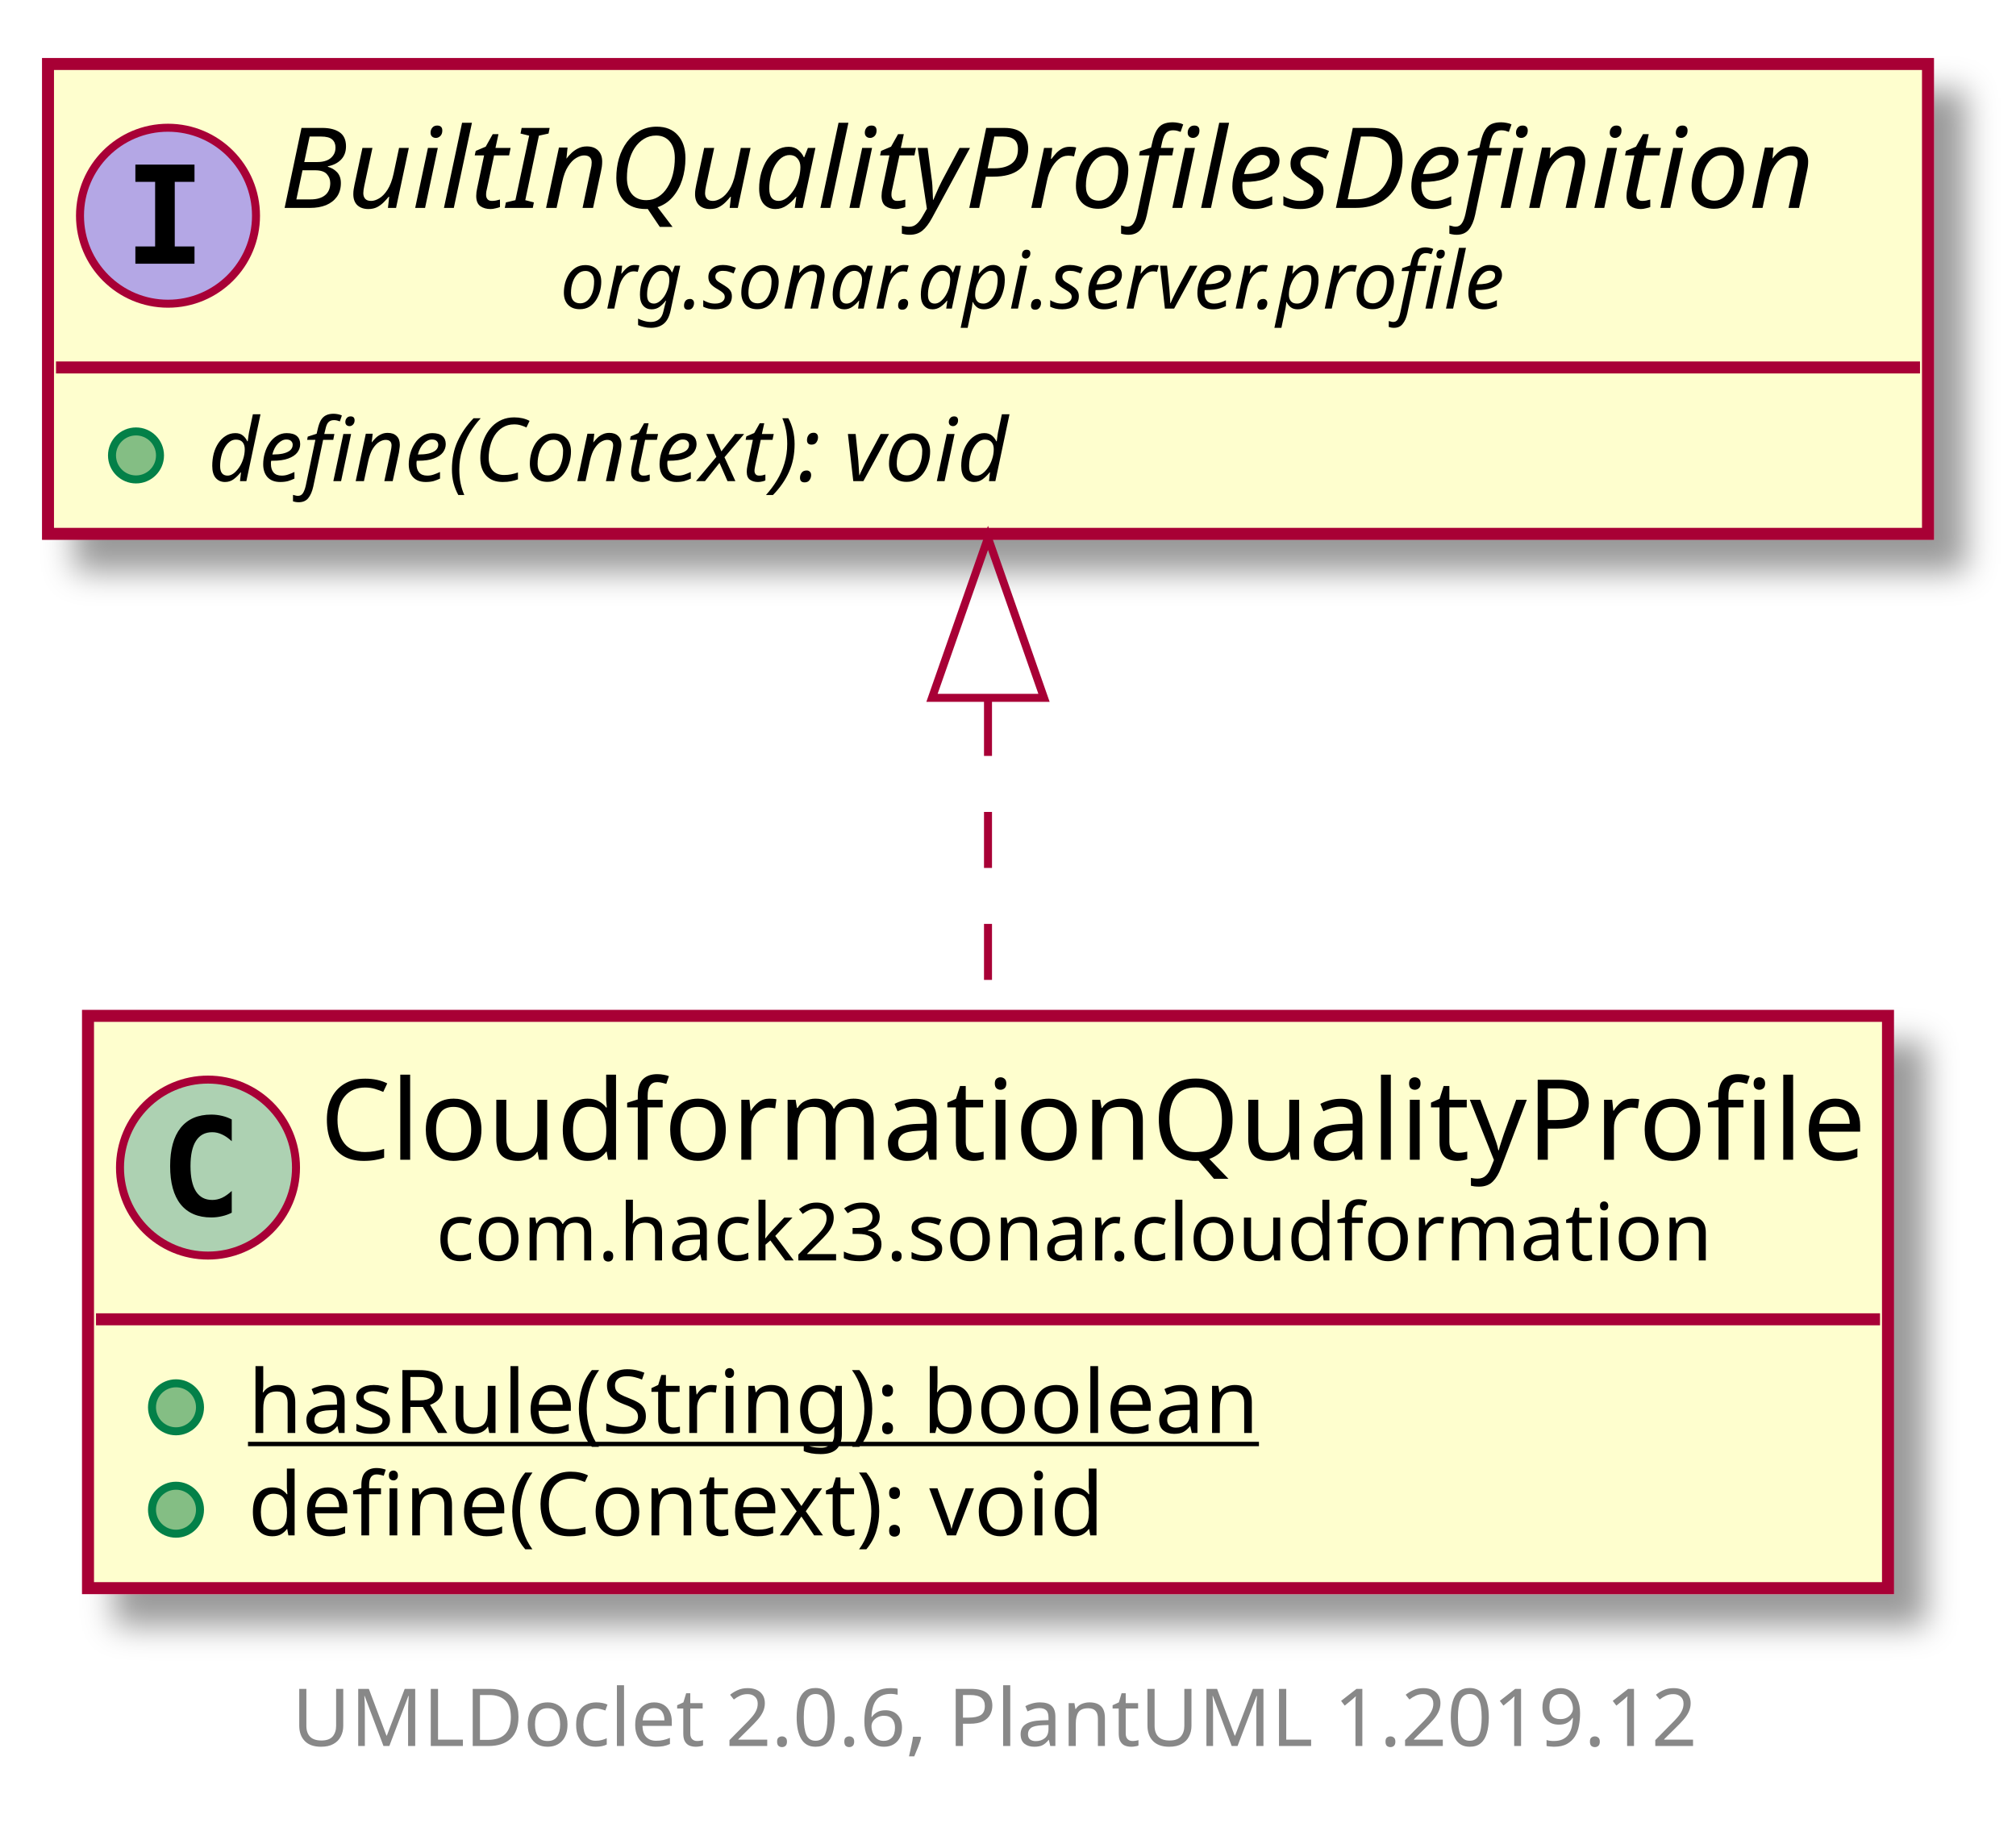
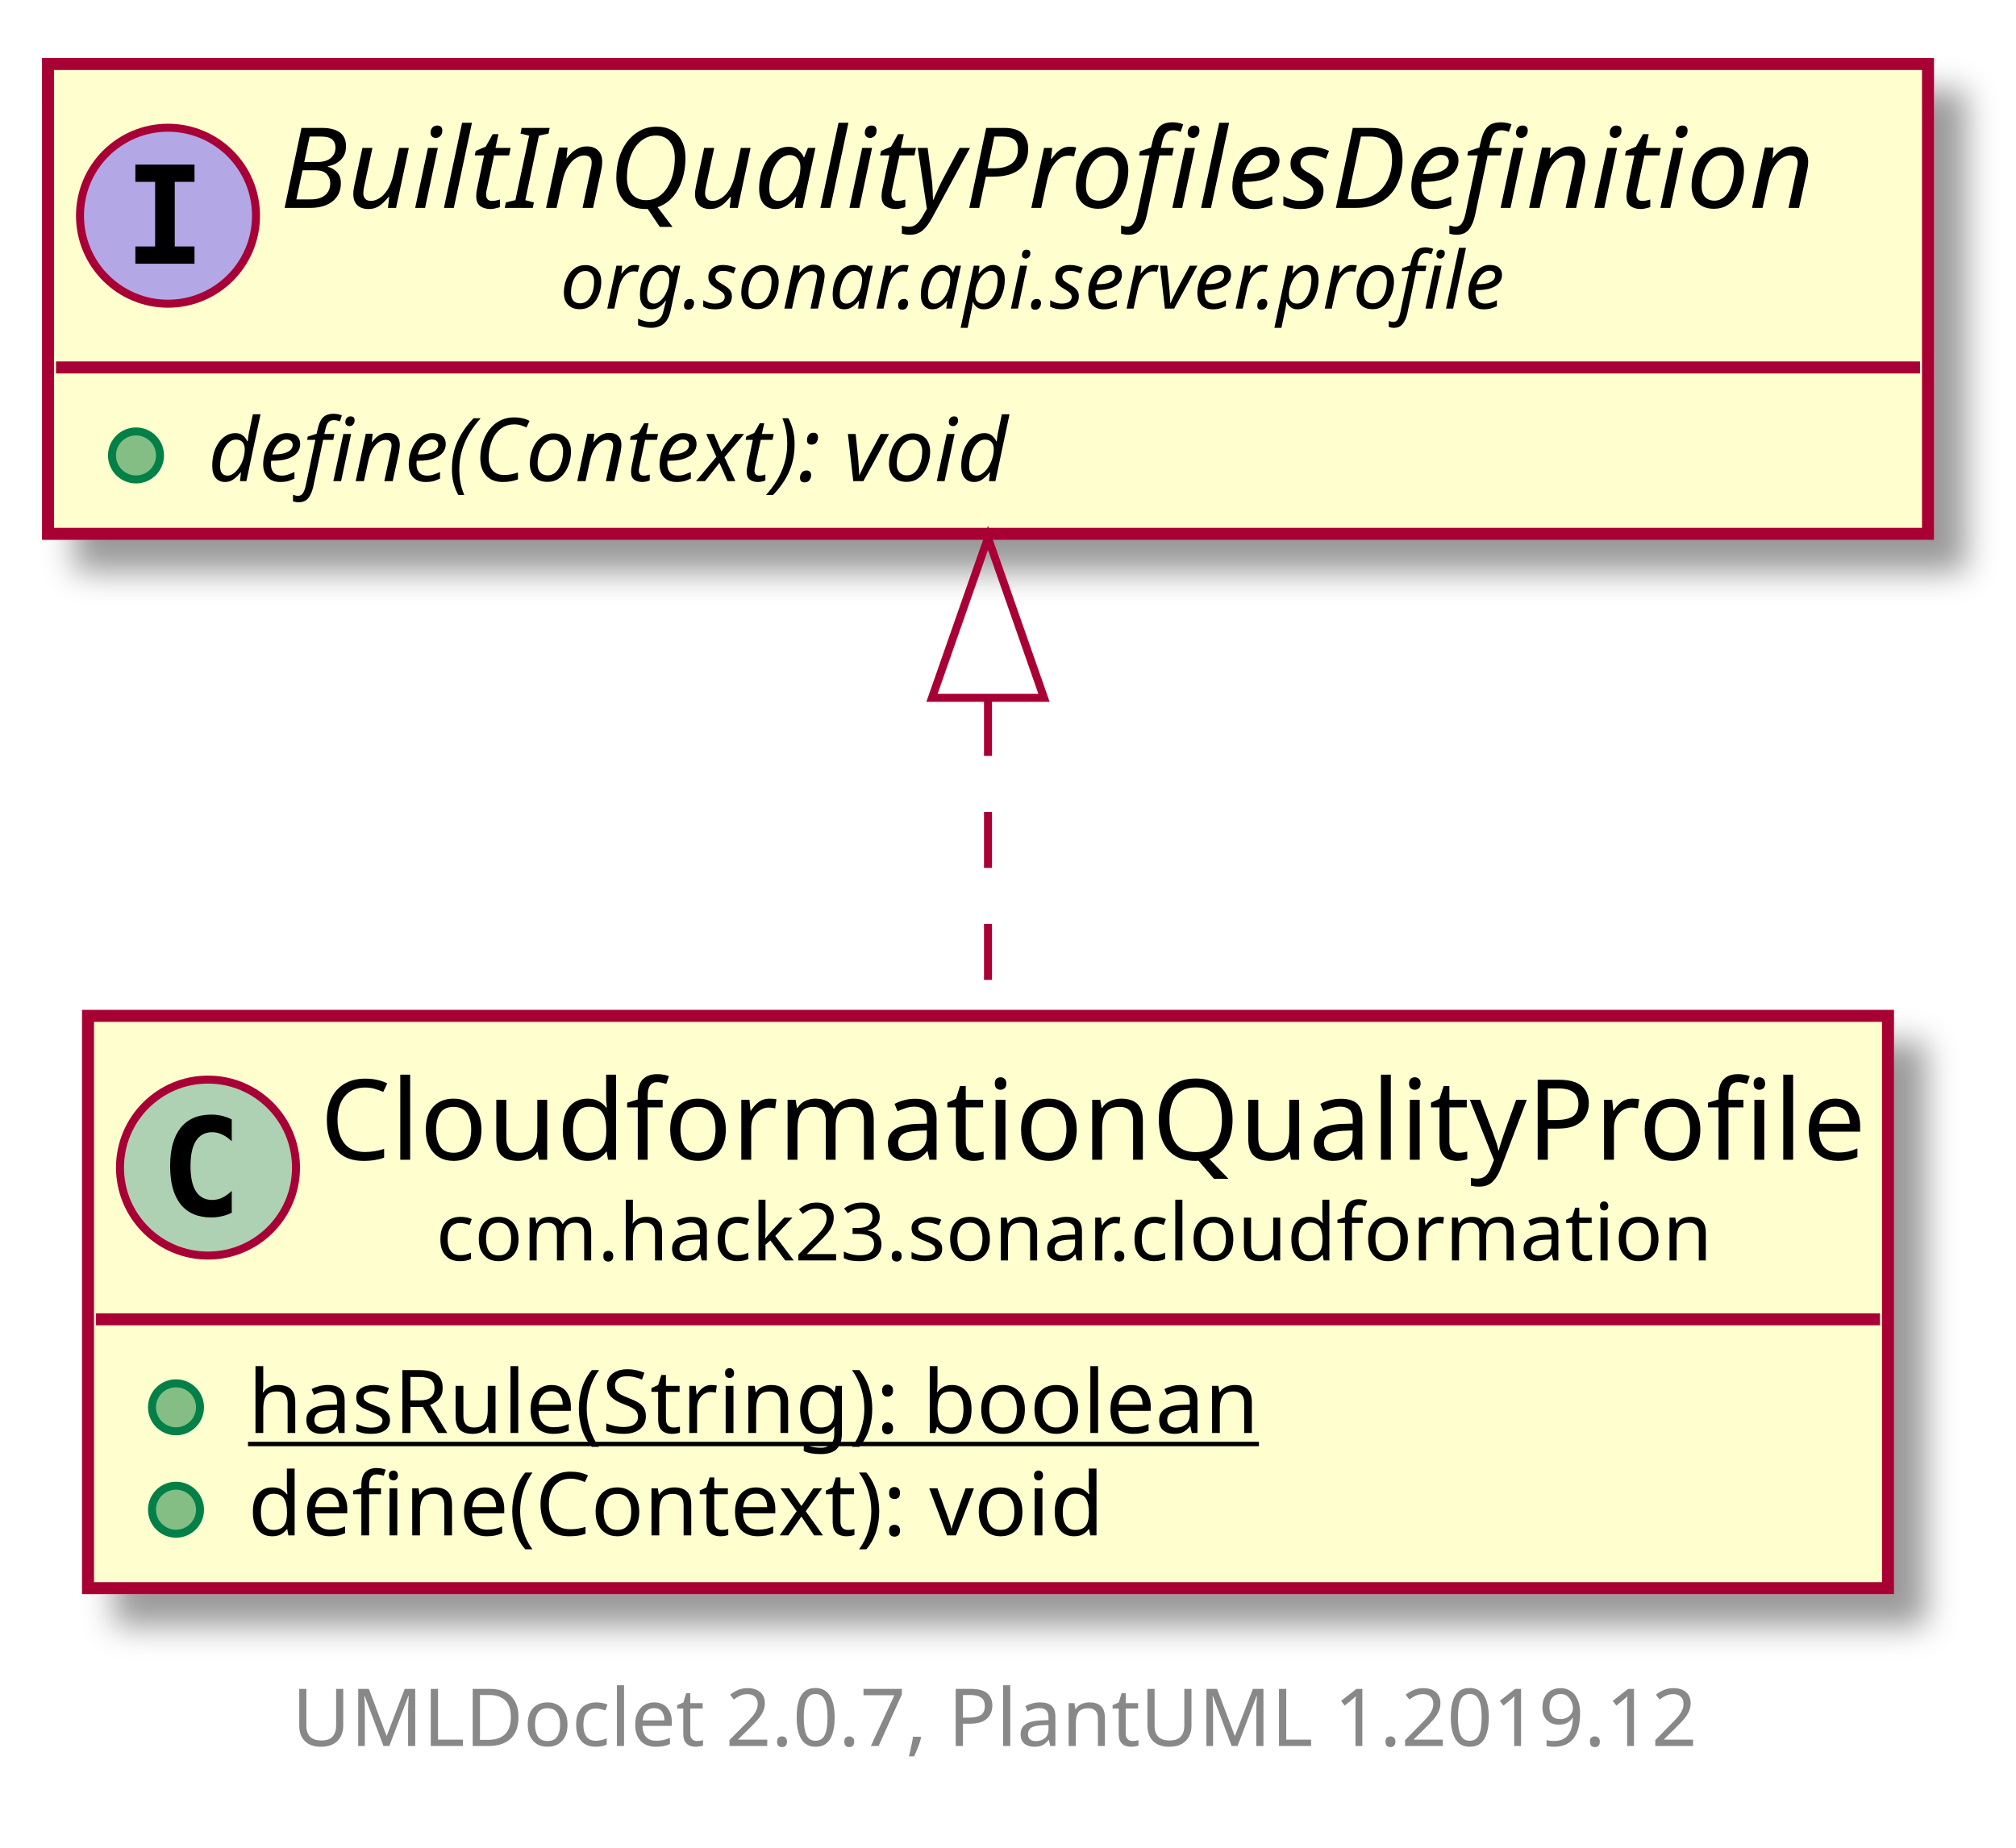
<svg xmlns="http://www.w3.org/2000/svg" xmlns:xlink="http://www.w3.org/1999/xlink" contentScriptType="application/ecmascript" contentStyleType="text/css" height="231px" preserveAspectRatio="none" style="width:252px;height:231px;" version="1.1" viewBox="0 0 252 231" width="252px" zoomAndPan="magnify">
  <defs>
-     <filter height="300%" id="f1hno9f18tmsm" width="300%" x="-1" y="-1">
+     <filter height="300%" id="f10rathajrvutj" width="300%" x="-1" y="-1">
      <feGaussianBlur result="blurOut" stdDeviation="2.0" />
      <feColorMatrix in="blurOut" result="blurOut2" type="matrix" values="0 0 0 0 0 0 0 0 0 0 0 0 0 0 0 0 0 0 .4 0" />
      <feOffset dx="4.0" dy="4.0" in="blurOut2" result="blurOut3" />
      <feBlend in="SourceGraphic" in2="blurOut3" mode="normal" />
    </filter>
  </defs>
  <g>
    <a href="CloudformationQualityProfile.html" target="_top" title="CloudformationQualityProfile.html" xlink:actuate="onRequest" xlink:href="CloudformationQualityProfile.html" xlink:show="new" xlink:title="CloudformationQualityProfile.html" xlink:type="simple">
-       <rect fill="#FEFECE" filter="url(#f1hno9f18tmsm)" height="71.547" id="com.hack23.sonar.cloudformation.CloudformationQualityProfile" style="stroke: #A80036; stroke-width: 1.5;" width="225" x="11" y="127" />
+       <rect fill="#FEFECE" filter="url(#f10rathajrvutj)" height="71.547" id="com.hack23.sonar.cloudformation.CloudformationQualityProfile" style="stroke: #A80036; stroke-width: 1.5;" width="225" x="11" y="127" />
      <ellipse cx="26" cy="145.969" fill="#ADD1B2" rx="11" ry="11" style="stroke: #A80036; stroke-width: 1.0;" />
      <path d="M28.969,151.609 Q28.391,151.906 27.75,152.047 Q27.109,152.203 26.406,152.203 Q23.906,152.203 22.578,150.562 Q21.266,148.906 21.266,145.781 Q21.266,142.656 22.578,141 Q23.906,139.344 26.406,139.344 Q27.109,139.344 27.75,139.5 Q28.406,139.656 28.969,139.953 L28.969,142.672 Q28.344,142.094 27.75,141.828 Q27.156,141.547 26.531,141.547 Q25.188,141.547 24.5,142.625 Q23.812,143.688 23.812,145.781 Q23.812,147.875 24.5,148.953 Q25.188,150.016 26.531,150.016 Q27.156,150.016 27.75,149.75 Q28.344,149.469 28.969,148.891 L28.969,151.609 Z " />
      <text fill="#000000" font-family="sans-serif" font-size="14" lengthAdjust="spacingAndGlyphs" textLength="193" x="40" y="144.995">CloudformationQualityProfile</text>
      <text fill="#000000" font-family="sans-serif" font-size="10" lengthAdjust="spacingAndGlyphs" textLength="164" x="54.5" y="157.579">com.hack23.sonar.cloudformation</text>
      <line style="stroke: #A80036; stroke-width: 1.5;" x1="12" x2="235" y1="164.938" y2="164.938" />
      <ellipse cx="22" cy="175.938" fill="#84BE84" rx="3" ry="3" style="stroke: #038048; stroke-width: 1.0;" />
      <text fill="#000000" font-family="sans-serif" font-size="11" lengthAdjust="spacingAndGlyphs" text-decoration="underline" textLength="140" x="31" y="179.148">hasRule(String): boolean</text>
      <ellipse cx="22" cy="188.742" fill="#84BE84" rx="3" ry="3" style="stroke: #038048; stroke-width: 1.0;" />
      <text fill="#000000" font-family="sans-serif" font-size="11" lengthAdjust="spacingAndGlyphs" textLength="117" x="31" y="191.953">define(Context): void</text>
    </a>
-     <rect fill="#FEFECE" filter="url(#f1hno9f18tmsm)" height="58.742" id="org.sonar.api.server.profile.BuiltInQualityProfilesDefinition" style="stroke: #A80036; stroke-width: 1.5;" width="235" x="6" y="8" />
+     <rect fill="#FEFECE" filter="url(#f10rathajrvutj)" height="58.742" id="org.sonar.api.server.profile.BuiltInQualityProfilesDefinition" style="stroke: #A80036; stroke-width: 1.5;" width="235" x="6" y="8" />
    <ellipse cx="21" cy="26.969" fill="#B4A7E5" rx="11" ry="11" style="stroke: #A80036; stroke-width: 1.0;" />
    <path d="M16.922,22.734 L16.922,20.578 L24.312,20.578 L24.312,22.734 L21.844,22.734 L21.844,30.812 L24.312,30.812 L24.312,32.969 L16.922,32.969 L16.922,30.812 L19.391,30.812 L19.391,22.734 L16.922,22.734 Z " />
    <text fill="#000000" font-family="sans-serif" font-size="14" font-style="italic" lengthAdjust="spacingAndGlyphs" textLength="203" x="35" y="25.995">BuiltInQualityProfilesDefinition</text>
    <text fill="#000000" font-family="sans-serif" font-size="10" font-style="italic" lengthAdjust="spacingAndGlyphs" textLength="133" x="70" y="38.579">org.sonar.api.server.profile</text>
    <line style="stroke: #A80036; stroke-width: 1.5;" x1="7" x2="240" y1="45.938" y2="45.938" />
    <ellipse cx="17" cy="56.938" fill="#84BE84" rx="3" ry="3" style="stroke: #038048; stroke-width: 1.0;" />
    <text fill="#000000" font-family="sans-serif" font-size="11" font-style="italic" lengthAdjust="spacingAndGlyphs" textLength="119" x="26" y="60.148">define(Context): void</text>
    <path d="M123.5,87.505 C123.5,100.621 123.5,114.513 123.5,126.755 " fill="none" id="org.sonar.api.server.profile.BuiltInQualityProfilesDefinition&lt;-com.hack23.sonar.cloudformation.CloudformationQualityProfile" style="stroke: #A80036; stroke-width: 1.0; stroke-dasharray: 7.0,7.0;" />
    <polygon fill="none" points="116.5,87.242,123.5,67.242,130.5,87.242,116.5,87.242" style="stroke: #A80036; stroke-width: 1.0;" />
-     <text fill="#888888" font-family="sans-serif" font-size="10" lengthAdjust="spacingAndGlyphs" textLength="186" x="36.5" y="218.282">UMLDoclet 2.0.6, PlantUML 1.2019.12</text>
+     <text fill="#888888" font-family="sans-serif" font-size="10" lengthAdjust="spacingAndGlyphs" textLength="186" x="36.5" y="218.282">UMLDoclet 2.0.7, PlantUML 1.2019.12</text>
  </g>
</svg>
